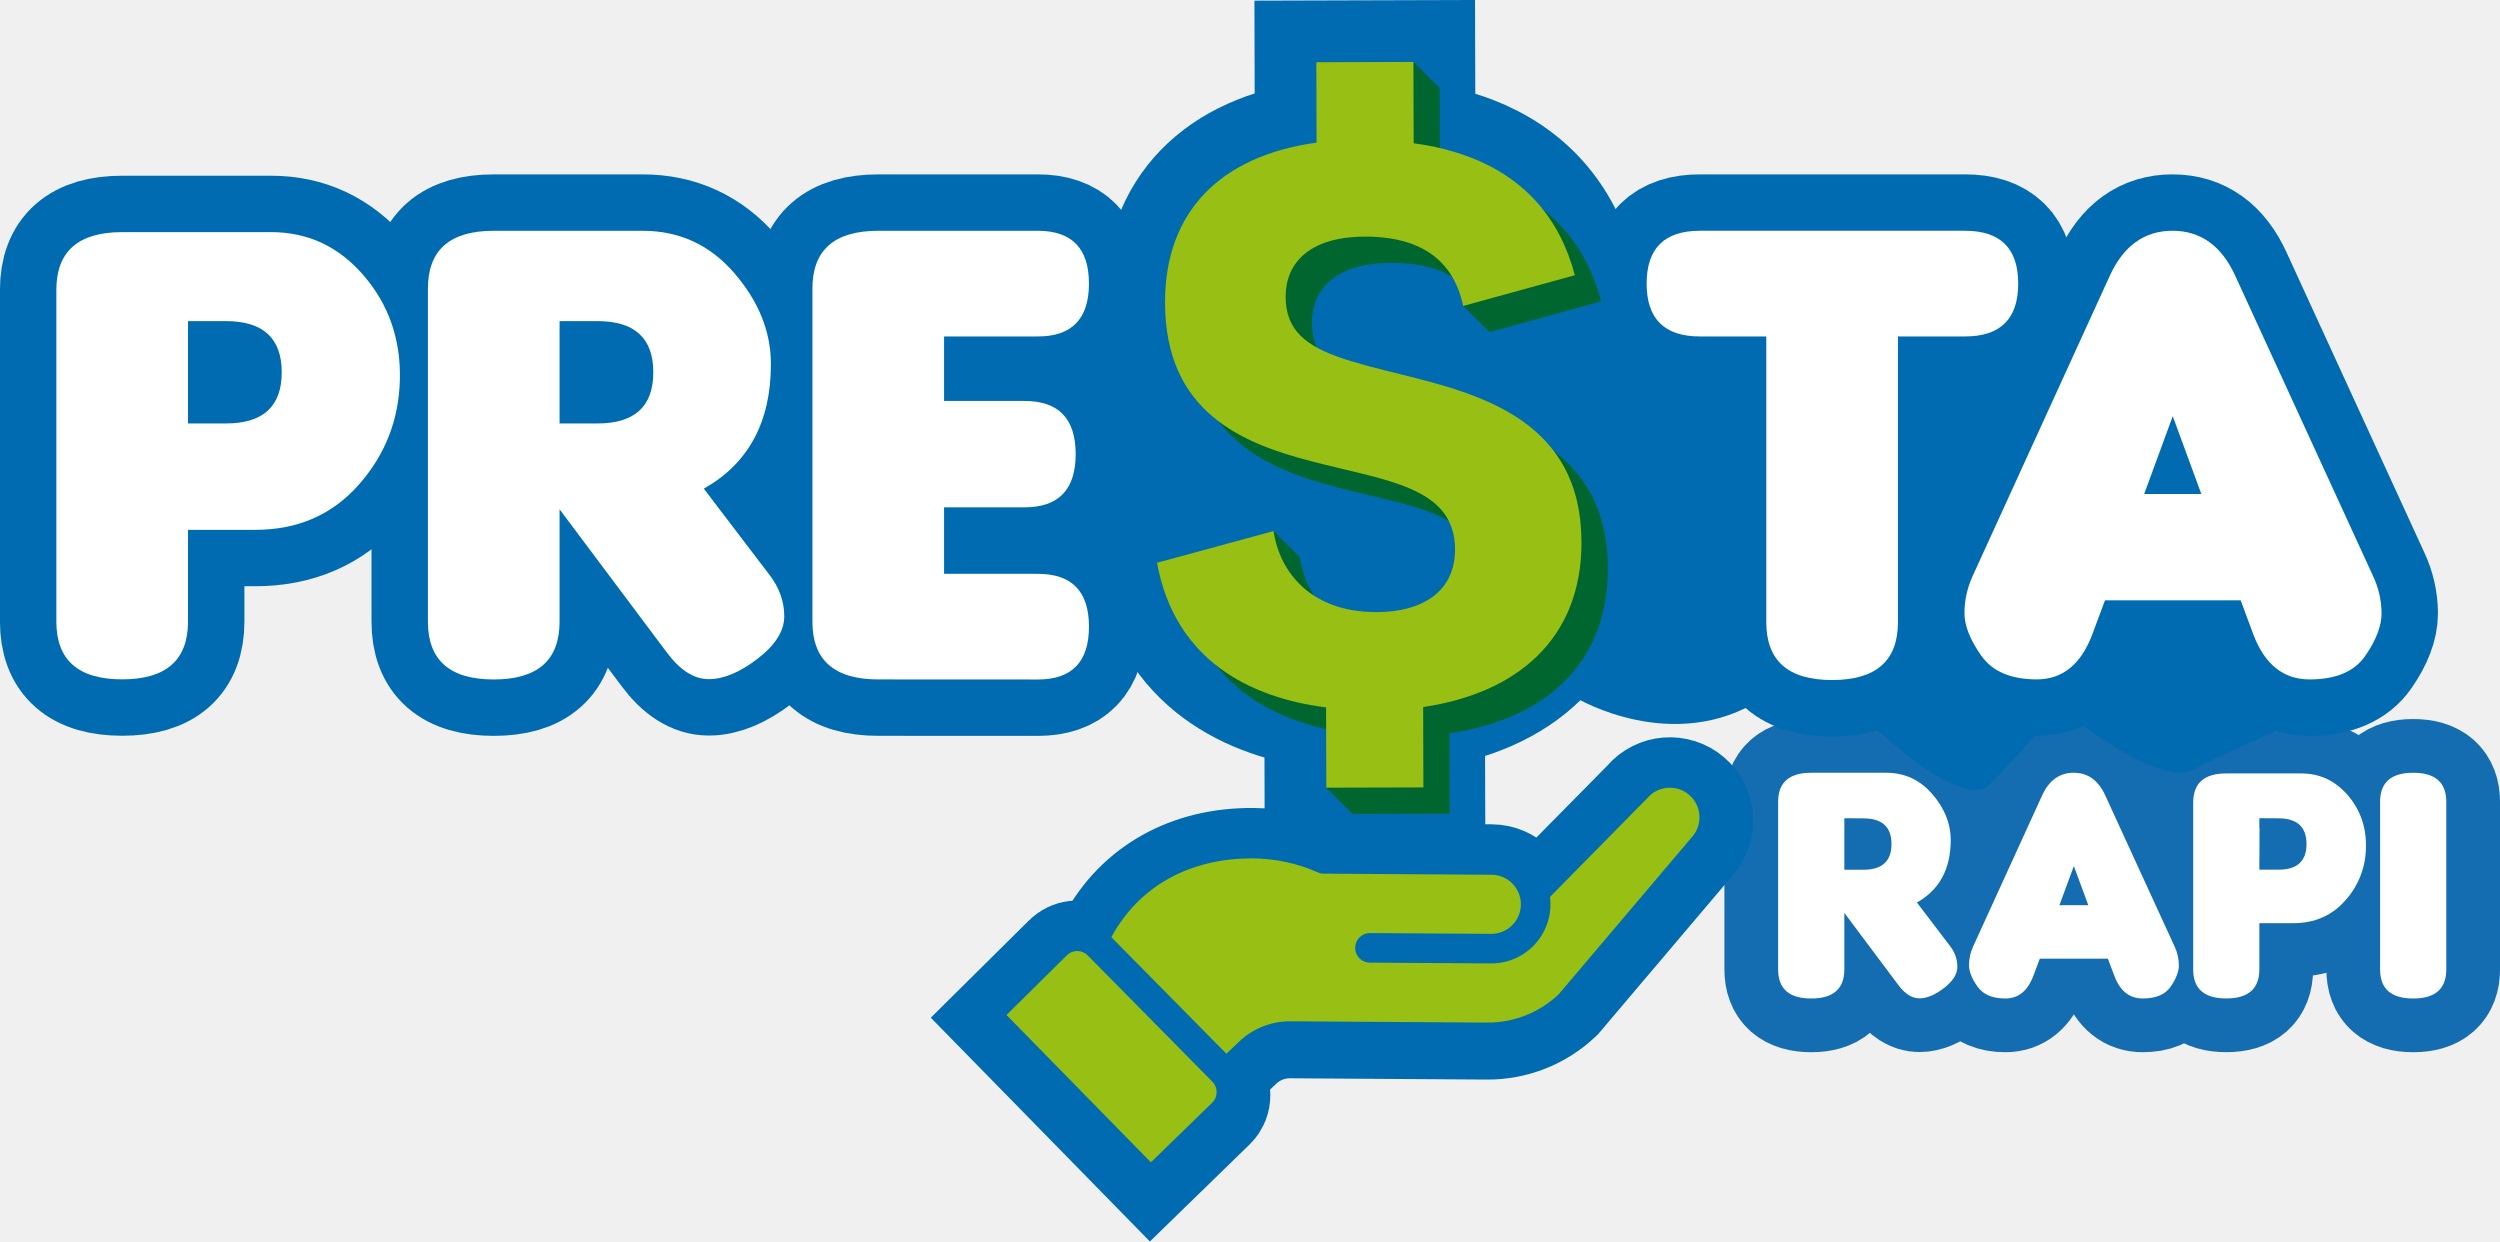
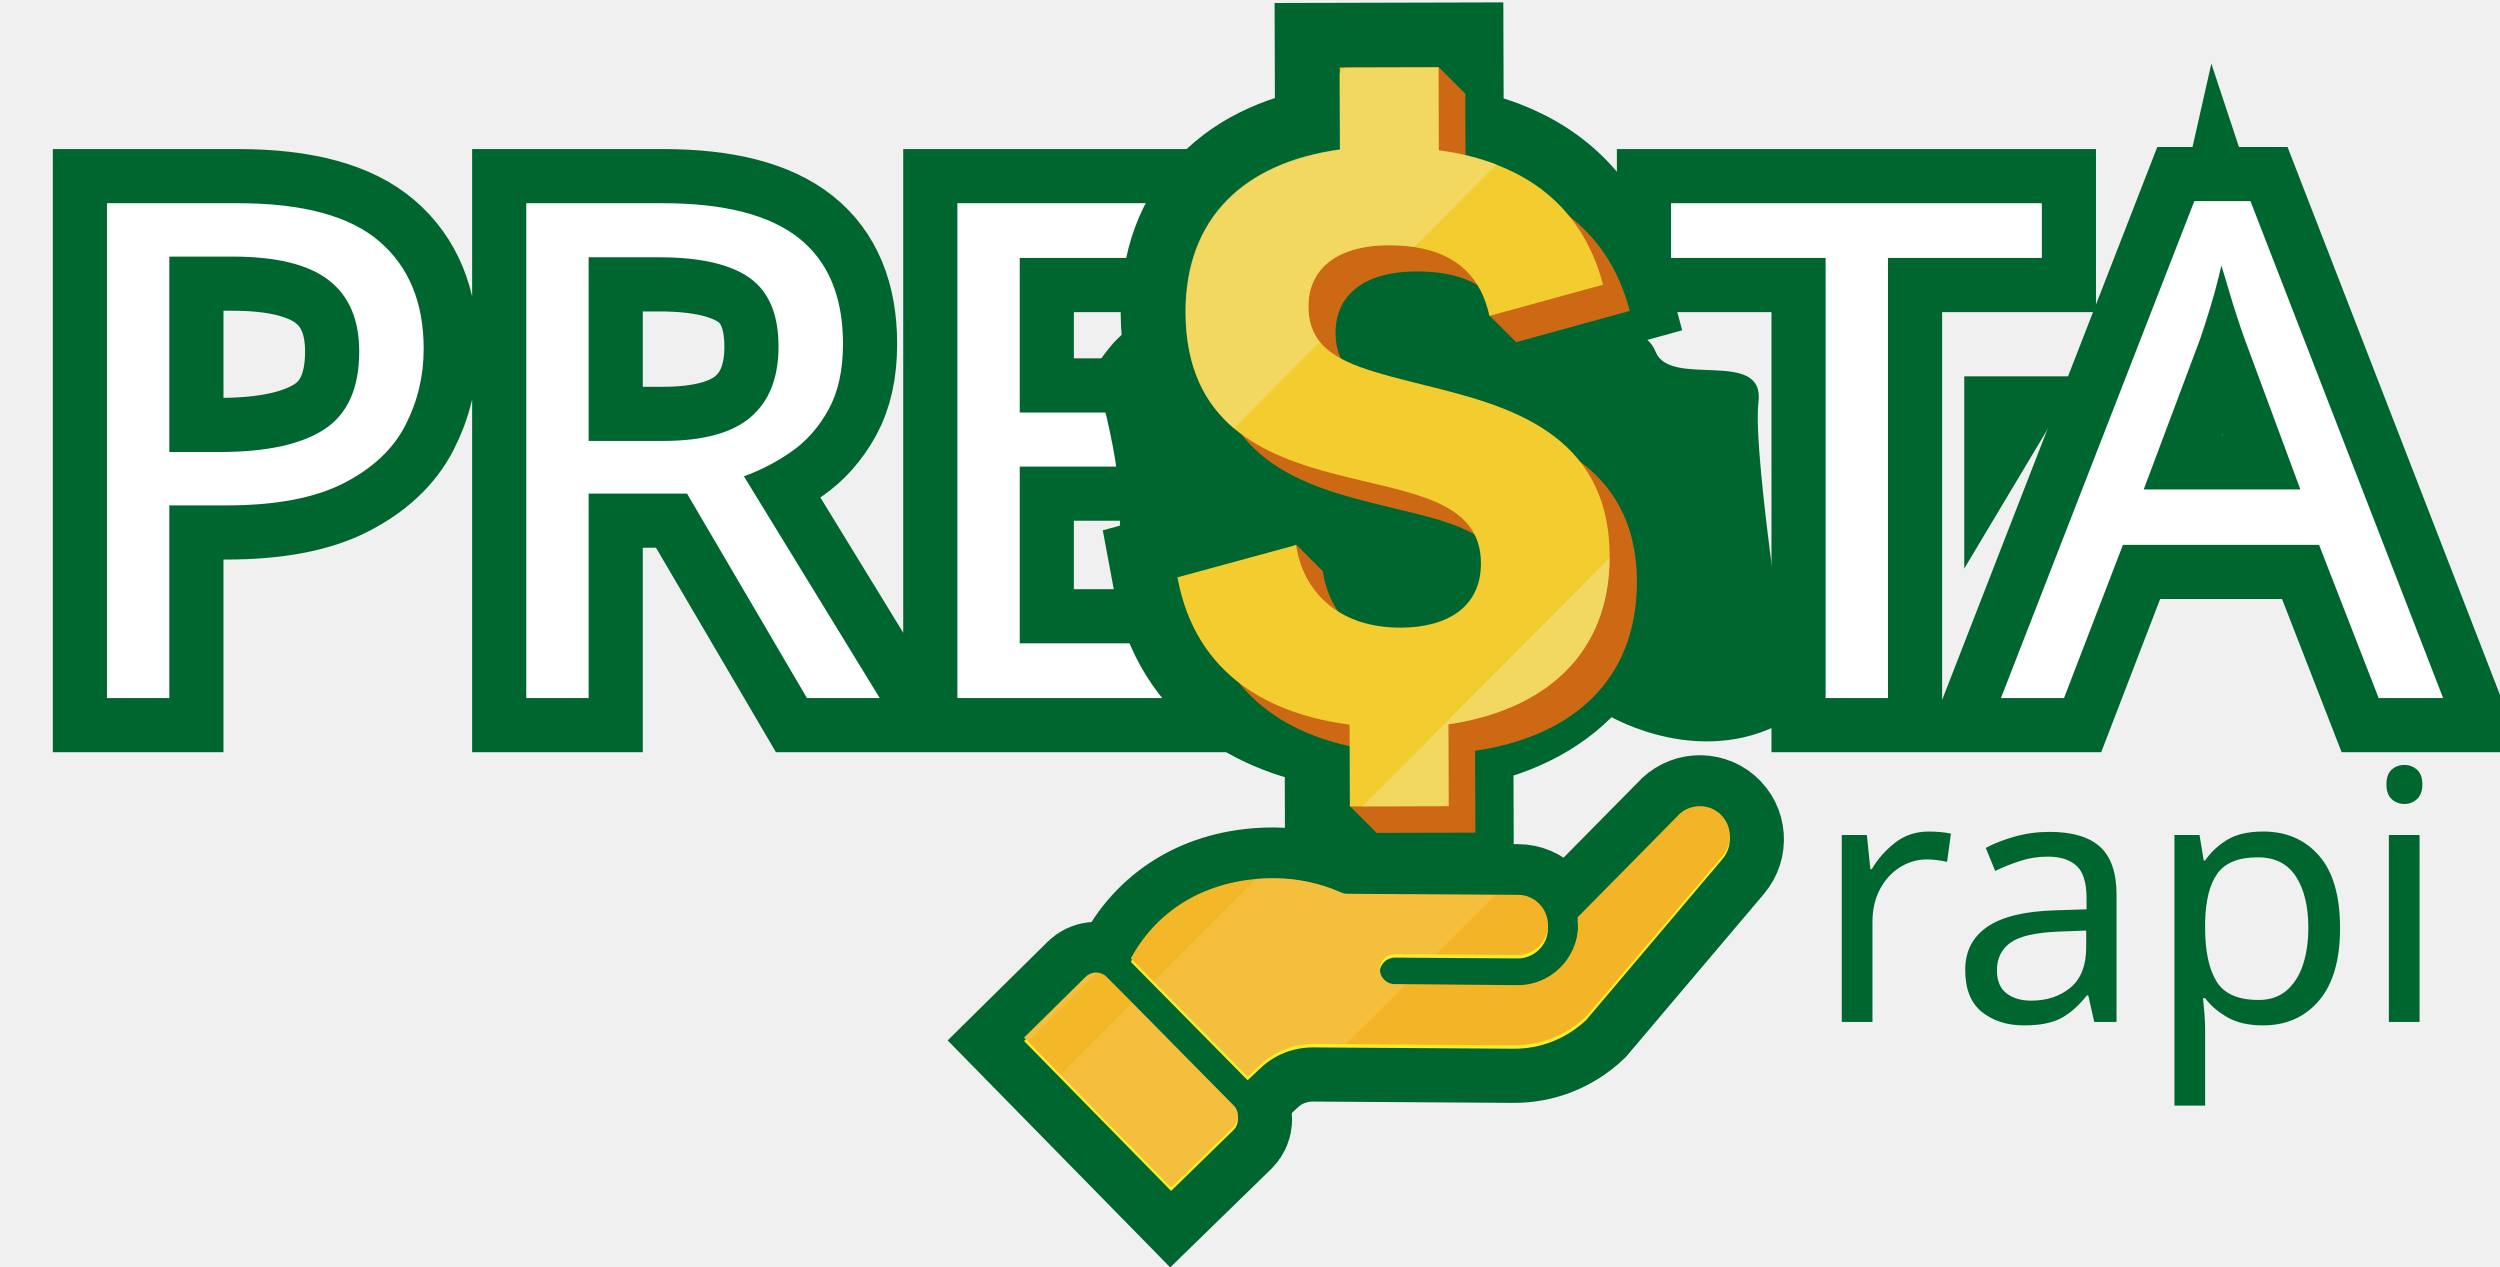
- <svg xmlns="http://www.w3.org/2000/svg" viewBox="0 0 1557.09 773.18">
-   <defs>
-     <style>.cls-1,.cls-2,.cls-3,.cls-5{fill:none;stroke-miterlimit:10;}.cls-1{stroke:#146cb1;}.cls-1,.cls-2{stroke-width:66.91px;}.cls-2,.cls-3,.cls-5{stroke:#006bb1;}.cls-3{stroke-width:70.25px;}.cls-4{fill:#fff;}.cls-5{stroke-width:76.94px;}.cls-6{fill:#00662f;}.cls-7{fill:#98bf13;}.cls-8{fill:#006bb1;}</style>
-   </defs>
-   <g id="Capa_2" data-name="Capa 2">
-     <g id="Capa_1-2" data-name="Capa 1">
-       <path class="cls-1" d="M1193.92,562.12l20.62,27.08a21,21,0,0,1,4.58,12.91q0,6.87-8.33,13.28t-15.31,6.41q-7,0-13.23-8.44l-33.53-44.78v35.2q0,18.12-20.62,18.12t-20.62-18.12V499.42q0-18.12,20.62-18.12h46.65q17.3,0,28.75,13.28T1215,523.07Q1215,550.25,1193.92,562.12Zm-45.2-52.49v32.08h11.87q17.49,0,17.5-16t-17.5-16Z" />
-       <path class="cls-1" d="M1270.47,597.11l-4,10.63q-5.31,14.16-17.45,14.16t-17.39-7.45q-5.26-7.44-5.26-13.38a27.82,27.82,0,0,1,2.61-11.66l42.9-93.94q6.46-14.16,19.69-14.17t19.68,14.17l43.12,93.94a27.8,27.8,0,0,1,2.71,11.77q0,5.93-5.11,13.33t-17.44,7.39q-12.35,0-17.66-14.16l-4-10.63Zm30.2-33.32-9-24.37-9,24.37Z" />
-       <path class="cls-1" d="M1407.21,575v28.75q0,18.12-20.62,18.12T1366,603.78V499.84q0-18.12,20.62-18.12h46.65q17.4,0,29.11,13.69T1473.6,528a49.94,49.94,0,0,1-13,33Q1448.13,575,1428.25,575Zm0-65.4v32.08h11.87q17.51,0,17.5-16t-17.5-16Z" />
-       <path class="cls-1" d="M1523.64,603.78q0,18.12-20.62,18.12t-20.62-18.12V499.42q0-18.12,20.62-18.12t20.62,18.12Z" />
-       <path class="cls-2" d="M664.46,597a9.19,9.19,0,0,1,11.41-1.23c1.59,1-3-3.21,79.23,79.93a9.23,9.23,0,0,1,0,13L716.77,726,626.9,634.22Z" />
-       <path class="cls-2" d="M780.26,536.69a100.51,100.51,0,0,1,40.48,8.7,9.32,9.32,0,0,0,3.68.79l104.55.68a18.41,18.41,0,0,1-.24,36.82l-75.11-.48a9.21,9.21,0,1,0-.12,18.41l75.11.48a36.79,36.79,0,0,0,36.77-41.4c52.9-53.68,60.36-61.22,60.68-61.59a18.41,18.41,0,1,1,28,24l-83.21,98.18a64.14,64.14,0,0,1-44.74,17.66l-122.39-.8a45.84,45.84,0,0,0-32,12.7l-7.87,7.5-71.66-72.58C709.17,554.22,740.92,536.43,780.26,536.69Z" />
-       <path class="cls-3" d="M117.1,330v57.13q0,36-41,36t-41-36V180.57q0-36,41-36h92.74q34.56,0,57.85,27.23t22.36,64.78q-.93,37.57-25.77,65.52T158.91,330Zm0-130v63.75h23.59q34.78,0,34.78-31.87T140.69,200Z" />
-       <path class="cls-3" d="M438.36,304.36l41,53.82q9.12,12,9.11,25.66t-16.56,26.4Q455.33,423,441.47,423T415.18,406.2l-66.66-89v70q0,36-41,36t-41-36V179.74q0-36,41-36h92.73q34.37,0,57.13,26.39t22.77,56.61Q480.17,280.76,438.36,304.36ZM348.52,200v63.75h23.6q34.77,0,34.78-31.87T372.12,200Z" />
-       <path class="cls-3" d="M547,423.17q-41,0-41-36V179.74q0-36,41-36h99.36q31.88,0,31.88,32.91t-31.88,32.91H588v40.16h50.09q31.88,0,31.88,33.12T638.11,316H588v41.4h58.37q31.88,0,31.88,32.91t-31.88,32.91Z" />
-       <path class="cls-4" d="M117.1,330v57.13q0,36-41,36t-41-36V180.57q0-36,41-36h92.74q34.56,0,57.85,27.23t22.36,64.78q-.93,37.57-25.77,65.52T158.91,330Zm0-130v63.75h23.59q34.78,0,34.78-31.87T140.69,200Z" />
-       <path class="cls-4" d="M438.36,304.36l41,53.82q9.12,12,9.11,25.66t-16.56,26.4Q455.33,423,441.47,423T415.18,406.2l-66.66-89v70q0,36-41,36t-41-36V179.74q0-36,41-36h92.73q34.37,0,57.13,26.39t22.77,56.61Q480.17,280.76,438.36,304.36ZM348.52,200v63.75h23.6q34.77,0,34.78-31.87T372.12,200Z" />
-       <path class="cls-4" d="M547,423.17q-41,0-41-36V179.74q0-36,41-36h99.36q31.88,0,31.88,32.91t-31.88,32.91H588v40.16h50.09q31.88,0,31.88,33.12T638.11,316H588v41.4h58.37q31.88,0,31.88,32.91t-31.88,32.91Z" />
-       <path class="cls-3" d="M1182.11,209.55v178q0,36-41,36t-41-36v-178h-41.4q-33.12,0-33.12-32.91t33.12-32.91h165.18q33.12,0,33.12,32.91t-33.12,32.91Z" />
-       <path class="cls-3" d="M1311.07,373.91,1303.2,395q-10.54,28.16-34.67,28.15T1234,408.37q-10.47-14.79-10.46-26.6a55.37,55.37,0,0,1,5.18-23.18L1314,171.88q12.83-28.15,39.12-28.15t39.12,28.15l85.7,186.71a55.07,55.07,0,0,1,5.38,23.39q0,11.81-10.14,26.5t-34.67,14.69q-24.54,0-35.09-28.15l-7.86-21.11Zm60-66.24-17.8-48.44-17.8,48.44Z" />
-       <path class="cls-4" d="M1182.11,209.55v178q0,36-41,36t-41-36v-178h-41.4q-33.12,0-33.12-32.91t33.12-32.91h165.18q33.12,0,33.12,32.91t-33.12,32.91Z" />
-       <path class="cls-4" d="M1311.07,373.91,1303.2,395q-10.54,28.16-34.67,28.15T1234,408.37q-10.47-14.79-10.46-26.6a55.37,55.37,0,0,1,5.18-23.18L1314,171.88q12.83-28.15,39.12-28.15t39.12,28.15l85.7,186.71a55.07,55.07,0,0,1,5.38,23.39q0,11.81-10.14,26.5t-34.67,14.69q-24.54,0-35.09-28.15l-7.86-21.11Zm60-66.24-17.8-48.44-17.8,48.44Z" />
-       <path class="cls-4" d="M1193.92,562.12l20.62,27.08a21,21,0,0,1,4.58,12.91q0,6.87-8.33,13.28t-15.31,6.41q-7,0-13.23-8.44l-33.53-44.78v35.2q0,18.12-20.62,18.12t-20.62-18.12V499.42q0-18.12,20.62-18.12h46.65q17.3,0,28.75,13.28T1215,523.07Q1215,550.25,1193.92,562.12Zm-45.2-52.49v32.08h11.87q17.49,0,17.5-16t-17.5-16Z" />
-       <path class="cls-4" d="M1270.47,597.11l-4,10.63q-5.31,14.16-17.45,14.16t-17.39-7.45q-5.26-7.44-5.26-13.38a27.82,27.82,0,0,1,2.61-11.66l42.9-93.94q6.46-14.16,19.69-14.17t19.68,14.17l43.12,93.94a27.8,27.8,0,0,1,2.71,11.77q0,5.93-5.11,13.33t-17.44,7.39q-12.35,0-17.66-14.16l-4-10.63Zm30.2-33.32-9-24.37-9,24.37Z" />
-       <path class="cls-4" d="M1407.21,575v28.75q0,18.12-20.62,18.12T1366,603.78V499.84q0-18.12,20.62-18.12h46.65q17.4,0,29.11,13.69T1473.6,528a49.94,49.94,0,0,1-13,33Q1448.13,575,1428.25,575Zm0-65.4v32.08h11.87q17.51,0,17.5-16t-17.5-16Z" />
-       <path class="cls-4" d="M1523.64,603.78q0,18.12-20.62,18.12t-20.62-18.12V499.42q0-18.12,20.62-18.12t20.62,18.12Z" />
-       <path id="_Trazado_compuesto_" data-name="&lt;Trazado compuesto&gt;" class="cls-5" d="M873.55,233.41c-32.51-8-55.14-13.67-65.79-26.85-4.6-5.62-7-12.65-7-21.78-.06-20.75,14.54-37.31,49.36-37.41a99.12,99.12,0,0,1,15.43,1.08c26.67,4,41,19.35,45.78,42.1l69.55-19.13c-9.4-35.72-31.47-60.49-65.16-73.45a154.37,154.37,0,0,0-35.23-8.71l-.15-50.68-60.47.18L820,88.85c-59.2,8.11-94.54,42.41-94.37,99.8.1,34,12,55.89,29.59,70.76,17.14,14.48,39.66,22.27,61.71,27.91,45.86,12.07,89.2,15.63,89.31,54.73.08,26.23-20,39.11-48.73,39.2-40.92.12-60.54-24.85-64.27-50.49l-72.61,19.76c11.18,61,58.27,84.12,105.31,90.08l.14,50,60.47-.17-.15-50.06c58.85-8.68,98.35-42.64,98.6-101.83a9.21,9.21,0,0,0,0-1C984.81,261.8,921.85,245.51,873.55,233.41Z" />
-       <g id="_Grupo_" data-name="&lt;Grupo&gt;">
-         <path id="_Trazado_compuesto_2" data-name="&lt;Trazado compuesto&gt;" class="cls-6" d="M902.79,456.71l.14,50.08-60.46.18-16.39-16.3,16.24-33.78c-47-6-94.13-29-105.3-90.07l56.22-36.06,16.39,16.3c3.74,25.64,23.36,50.62,64.28,50.5,28.7-.09,48.82-13,48.74-39.23-.12-39.09-43.49-42.62-89.33-54.7C788.71,292.16,742.24,272.14,742,205c-.17-57.4,35.15-91.71,94.36-99.82L819.86,38.76l60.46-.17,16.4,16.29.15,50.69c53.76,7.17,88,35.16,100.39,82.15L927.7,206.86l-16.4-16.3,9.19-2.54c-9.51-15.49-26.94-24.42-54-24.34-34.81.1-49.42,16.63-49.36,37.39.09,30.54,26.37,37.18,72.82,48.65,48.28,12.07,111.23,28.37,111.46,104.1C1001.59,413.67,962,448,902.79,456.71Z" />
-         <path id="_Trazado_compuesto_3" data-name="&lt;Trazado compuesto&gt;" class="cls-7" d="M873.55,233.41c-32.51-8-55.14-13.67-65.79-26.85-4.6-5.62-7-12.65-7-21.78-.06-20.75,14.54-37.31,49.36-37.41a99.12,99.12,0,0,1,15.43,1.08c26.67,4,41,19.35,45.78,42.1l69.55-19.13c-9.4-35.72-31.47-60.49-65.16-73.45a154.37,154.37,0,0,0-35.23-8.71l-.15-50.68-60.47.18L820,88.85c-59.2,8.11-94.54,42.41-94.37,99.8.1,34,12,55.89,29.59,70.76,17.14,14.48,39.66,22.27,61.71,27.91,45.86,12.07,89.2,15.63,89.31,54.73.08,26.23-20,39.11-48.73,39.2-40.92.12-60.54-24.85-64.27-50.49l-72.61,19.76c11.18,61,58.27,84.12,105.31,90.08l.14,50,60.47-.17-.15-50.06c58.85-8.68,98.35-42.64,98.6-101.83a9.21,9.21,0,0,0,0-1C984.81,261.8,921.85,245.51,873.55,233.41Z" />
+ <svg xmlns="http://www.w3.org/2000/svg" xmlns:xlink="http://www.w3.org/1999/xlink" version="1.1" id="Capa_1" x="0px" y="0px" viewBox="0 0 944 478.4" style="enable-background:new 0 0 944 478.4;" xml:space="preserve">
+   <style type="text/css">
+ 	.st0{fill:#F3AA16;stroke:#00662F;stroke-width:40.892;stroke-miterlimit:10;}
+ 	.st1{fill:none;stroke:#00662F;stroke-width:40.892;stroke-miterlimit:10;}
+ 	.st2{font-family:'Insaniburger';}
+ 	.st3{font-size:261.706px;}
+ 	.st4{fill:#FCEC2A;}
+ 	.st5{fill:#FFFFFF;}
+ 	.st6{fill:#00662F;}
+ 	.st7{font-size:188.101px;}
+ 	.st8{fill:#F3CC2F;stroke:#00662F;stroke-width:49.07;stroke-miterlimit:10;}
+ 	.st9{fill:#CD6915;}
+ 	.st10{fill:#F3CC2F;}
+ 	.st11{opacity:0.5;fill:#F2E393;}
+ 	.st12{opacity:0.2;clip-path:url(#SVGID_2_);}
+ 	.st13{fill:#F4AC23;}
+ 	.st14{fill:#F2E393;}
+ 	.st15{opacity:0.2;clip-path:url(#SVGID_4_);}
+ </style>
+   <g>
+     <g>
+       <path class="st0" d="M409.9,370.2c1.9-1.9,4.8-2.2,7-0.8c1,0.6-1.8-2,48.9,49.3c2.3,2.3,2.1,5.9,0,8l-23.6,23l-55.5-56.6    L409.9,370.2z" />
+       <path class="st0" d="M481.4,332.9c8.7,0.1,17.1,1.9,25,5.4c0.7,0.3,1.5,0.5,2.3,0.5l64.5,0.4c6.2,0,11.3,5.1,11.3,11.4    c0,6.3-5.2,11.3-11.4,11.3l-46.4-0.3c-3.1,0-5.7,2.5-5.7,5.6c0,3.1,2.5,5.7,5.6,5.7l46.4,0.3c12.5,0.1,22.8-10.1,22.9-22.6    c0-1-0.1-2-0.2-3c32.7-33.1,37.3-37.8,37.5-38c4.1-4.8,11.3-5.3,16-1.3c4.8,4.1,5.3,11.3,1.2,16.1L599,385.1    c-7.5,7.1-17.3,11-27.6,10.9l-75.6-0.5c-7.4,0-14.4,2.7-19.8,7.8l-4.9,4.6L427,363.2C437.5,343.7,457.1,332.7,481.4,332.9z" />
+     </g>
+     <text transform="matrix(1 0 0 1 15 263.5908)" class="st1 st2 st3">PRE</text>
+     <g>
+       <path class="st4" d="M409.9,370.2c1.9-1.9,4.8-2.2,7-0.8c1,0.6-1.8-2,48.9,49.3c2.3,2.3,2.1,5.9,0,8l-23.6,23l-55.5-56.6    L409.9,370.2z" />
+       <path class="st4" d="M481.4,332.9c8.7,0.1,17.1,1.9,25,5.4c0.7,0.3,1.5,0.5,2.3,0.5l64.5,0.4c6.2,0,11.3,5.1,11.3,11.4    c0,6.3-5.2,11.3-11.4,11.3l-46.4-0.3c-3.1,0-5.7,2.5-5.7,5.6c0,3.1,2.5,5.7,5.6,5.7l46.4,0.3c12.5,0.1,22.8-10.1,22.9-22.6    c0-1-0.1-2-0.2-3c32.7-33.1,37.3-37.8,37.5-38c4.1-4.8,11.3-5.3,16-1.3c4.8,4.1,5.3,11.3,1.2,16.1L599,385.1    c-7.5,7.1-17.3,11-27.6,10.9l-75.6-0.5c-7.4,0-14.4,2.7-19.8,7.8l-4.9,4.6L427,363.2C437.5,343.7,457.1,332.7,481.4,332.9z" />
+     </g>
+     <text transform="matrix(1 0 0 1 15 263.5908)" class="st5 st2 st3">PRE</text>
+     <text transform="matrix(1 0 0 1 628.3701 263.5908)" class="st1 st2 st3">TA</text>
+     <text transform="matrix(1 0 0 1 628.3701 263.5908)" class="st5 st2 st3">TA</text>
+     <text transform="matrix(0.7 0 0 0.7 684.2578 385.875)" class="st6 st2 st7">rapi</text>
+     <path id="XMLID_36_" class="st8" d="M539,145.7c-20.1-5-34-8.4-40.6-16.6c-2.8-3.5-4.3-7.8-4.3-13.4c0-12.8,9-23,30.5-23.1   c3.4,0,6.6,0.2,9.5,0.7c16.5,2.5,25.3,11.9,28.3,26l42.9-11.8c-5.8-22.1-19.4-37.3-40.2-45.3c-6.5-2.5-13.8-4.3-21.8-5.4l-0.1-31.3   l-37.3,0.1l0.1,30.9c-36.5,5-58.4,26.2-58.3,61.6c0.1,21,7.4,34.5,18.3,43.7c10.6,8.9,24.5,13.7,38.1,17.2   c28.3,7.4,55.1,9.6,55.1,33.8c0,16.2-12.4,24.1-30.1,24.2c-25.3,0.1-37.4-15.3-39.7-31.2L444.6,218c6.9,37.7,36,51.9,65,55.6   l0.1,30.9l37.3-0.1l-0.1-30.9c36.3-5.4,60.7-26.3,60.9-62.9c0-0.2,0-0.4,0-0.6C607.7,163.2,568.8,153.1,539,145.7z" />
+     <g>
+       <g id="XMLID_31_">
+         <g>
+           <path id="XMLID_59_" class="st9" d="M557,283.5l0.1,30.9l-37.3,0.1l-10.1-10.1l10-20.9c-29-3.7-58.1-17.9-65-55.6l34.7-22.3      l10.1,10.1c2.3,15.8,14.4,31.2,39.7,31.2c17.7-0.1,30.1-8,30.1-24.2c-0.1-24.1-26.8-26.3-55.1-33.8      c-27.5-7.1-56.2-19.4-56.4-60.9c-0.1-35.4,21.7-56.6,58.3-61.6l-10.2-41l37.3-0.1l10.1,10.1l0.1,31.3      c33.2,4.4,54.4,21.7,62,50.7l-42.9,11.8l-10.1-10.1l5.7-1.6c-5.9-9.6-16.6-15.1-33.3-15c-21.5,0.1-30.5,10.3-30.5,23.1      c0.1,18.9,16.3,22.9,45,30c29.8,7.5,68.7,17.5,68.8,64.3C618,257,593.6,278.1,557,283.5z" />
+           <path id="XMLID_57_" class="st10" d="M539,145.7c-20.1-5-34-8.4-40.6-16.6c-2.8-3.5-4.3-7.8-4.3-13.4c0-12.8,9-23,30.5-23.1      c3.4,0,6.6,0.2,9.5,0.7c16.5,2.5,25.3,11.9,28.3,26l42.9-11.8c-5.8-22.1-19.4-37.3-40.2-45.3c-6.5-2.5-13.8-4.3-21.8-5.4      l-0.1-31.3l-37.3,0.1l0.1,30.9c-36.5,5-58.4,26.2-58.3,61.6c0.1,21,7.4,34.5,18.3,43.7c10.6,8.9,24.5,13.7,38.1,17.2      c28.3,7.4,55.1,9.6,55.1,33.8c0,16.2-12.4,24.1-30.1,24.2c-25.3,0.1-37.4-15.3-39.7-31.2L444.6,218c6.9,37.7,36,51.9,65,55.6      l0.1,30.9l37.3-0.1l-0.1-30.9c36.3-5.4,60.7-26.3,60.9-62.9c0-0.2,0-0.4,0-0.6C607.7,163.2,568.8,153.1,539,145.7z" />
+         </g>
      </g>
-       <ellipse class="cls-8" cx="852.67" cy="337.91" rx="25.9" ry="17.54" />
-       <circle class="cls-8" cx="858.3" cy="190.93" r="22.63" />
-       <path class="cls-8" d="M669.51,223.5s21.53,67.07,14.9,105.16S767.21,303,767.21,303,705.94,233.44,701,206.94,669.51,223.5,669.51,223.5Z" />
-       <path class="cls-8" d="M982.51,435.13s60.06,35.54,115.07,0c0,0-26.24-162.5-22-196.36s-55-8.46-64.33-31.31-45.7-10.16-54.16-5.08-11.85,21.16.84,25.39,69.4,95.64,51.63,147.27S982.51,435.13,982.51,435.13Z" />
-       <polygon class="cls-8" points="1201.91 227.64 1201.91 345.22 1272.29 227.64 1201.91 227.64" />
-       <path class="cls-7" d="M780.26,534.65a100.51,100.51,0,0,1,40.48,8.7,9,9,0,0,0,3.68.79l104.55.68a18.41,18.41,0,0,1-.24,36.82l-75.11-.48a9.21,9.21,0,1,0-.12,18.41l75.11.48a36.79,36.79,0,0,0,36.77-41.4c52.9-53.68,60.36-61.22,60.68-61.59a18.41,18.41,0,1,1,28,24l-83.21,98.18a64.09,64.09,0,0,1-44.74,17.66l-122.39-.79a45.75,45.75,0,0,0-32,12.7l-7.87,7.5-71.66-72.59C709.17,552.18,740.92,534.4,780.26,534.65Z" />
-       <path class="cls-7" d="M664.46,595a9.17,9.17,0,0,1,11.41-1.22c1.59,1-3-3.22,79.23,79.92a9.23,9.23,0,0,1,0,13l-38.29,37.24L626.9,632.18Z" />
-       <path class="cls-8" d="M1156.37,442.73s60,60.2,80.73,47.48c5.38-3.32,48.44-52.53,48.44-52.53l-83.63-36.32Z" />
-       <path class="cls-8" d="M1285.54,442.73s59.9,49.16,80.59,36.44c5.38-3.32,60.72-28.25,60.72-28.25-20.47-38.22-65.68-60.53-95.77-49.56Z" />
+       <path id="XMLID_29_" class="st11" d="M565,62.1l-31,31.2c-2.9-0.4-6.1-0.7-9.5-0.7C503,92.6,494,102.8,494,115.7    c0,5.6,1.5,10,4.3,13.4l-32.4,32.6c-10.8-9.2-18.2-22.7-18.3-43.7c-0.1-35.4,21.7-56.6,58.3-61.6l-0.1-28.8l2.1-2.1l35.2-0.1    l0.1,31.3C551.2,57.7,558.5,59.5,565,62.1z" />
+       <path id="XMLID_27_" class="st11" d="M607.8,210.6c-0.2,36.5-24.5,57.5-60.9,62.9l0.1,30.9l-32.5,0.1L607.8,210.6z" />
+     </g>
+     <ellipse class="st6" cx="526.1" cy="210.2" rx="16" ry="10.8" />
+     <circle class="st6" cx="529.6" cy="119.4" r="6.7" />
+     <path class="st6" d="M413,139.6c0,0,13.3,41.4,9.2,64.9c-4.1,23.5,51.1-15.8,51.1-15.8s-37.8-42.9-40.9-59.3S413,139.6,413,139.6z" />
+     <path class="st6" d="M607.8,270.4c0,0,36.3,21.5,69.5,0c0,0-15.8-98.1-13.3-118.6s-33.2-5.1-38.8-18.9c-5.6-13.8-27.6-6.1-32.7-3.1   c-5.1,3.1-7.2,12.8,0.5,15.3c7.7,2.6,41.9,57.8,31.2,88.9C613.4,265.3,607.8,270.4,607.8,270.4z" />
+     <polygon class="st6" points="741.7,142.1 741.7,214.7 785.1,142.1  " />
+     <g>
+       <defs>
+         <path id="SVGID_1_" d="M481.4,331.6c8.7,0.1,17.1,1.9,25,5.4c0.7,0.3,1.5,0.5,2.3,0.5l64.5,0.4c6.2,0,11.3,5.1,11.3,11.4     c0,6.3-5.2,11.3-11.4,11.3l-46.4-0.3c-3.1,0-5.7,2.5-5.7,5.6c0,3.1,2.5,5.7,5.6,5.7L573,372c12.5,0.1,22.8-10.1,22.9-22.6     c0-1-0.1-2-0.2-3c32.7-33.1,37.3-37.8,37.5-38c4.1-4.8,11.3-5.3,16-1.3c4.8,4.1,5.3,11.3,1.2,16.1L599,383.8     c-7.5,7.1-17.3,11-27.6,10.9l-75.6-0.5c-7.4,0-14.4,2.7-19.8,7.8l-4.9,4.6L427,361.9C437.5,342.5,457.1,331.5,481.4,331.6z" />
+       </defs>
+       <use xlink:href="#SVGID_1_" style="overflow:visible;fill:#F4B728;" />
+       <clipPath id="SVGID_2_">
+         <use xlink:href="#SVGID_1_" style="overflow:visible;" />
+       </clipPath>
+       <g class="st12">
+         <path id="XMLID_25_" class="st13" d="M765.4,215.6L413.5,567.5c-16.3-16.1-30.3-34.5-41.6-54.6L710.8,174     C730.9,185.3,749.3,199.3,765.4,215.6z" />
+         <path id="XMLID_23_" class="st14" d="M721.9,180.6L378.5,523.9c-2.3-3.6-4.5-7.3-6.6-11.1c-9.8-17.3-17.5-36-22.9-55.6v0     L655.2,151c19.6,5.4,38.2,13.2,55.6,22.9C714.6,176.1,718.2,178.3,721.9,180.6z" />
+         <path id="XMLID_21_" class="st14" d="M788.7,296.6L494.2,591.1c-19.3-4-37.9-10.3-55.3-18.5l331.3-331.3     C778.4,258.7,784.7,277.2,788.7,296.6z" />
+         <path id="XMLID_19_" class="st14" d="M635.1,146.4L344.3,437.2c-1.3-6.8-2.3-13.7-3-20.7l273.1-273.1     C621.4,144.1,628.3,145.1,635.1,146.4z" />
+       </g>
+     </g>
+     <g>
+       <defs>
+         <path id="SVGID_3_" d="M409.9,368.9c1.9-1.9,4.8-2.2,7-0.8c1,0.6-1.8-2,48.9,49.3c2.3,2.3,2.1,5.9,0,8l-23.6,23l-55.5-56.6     L409.9,368.9z" />
+       </defs>
+       <use xlink:href="#SVGID_3_" style="overflow:visible;fill:#F4B728;" />
+       <clipPath id="SVGID_4_">
+         <use xlink:href="#SVGID_3_" style="overflow:visible;" />
+       </clipPath>
+       <g class="st15">
+         <path id="XMLID_17_" class="st13" d="M765.4,215.6L413.5,567.5c-16.3-16.1-30.3-34.5-41.6-54.6L710.8,174     C730.9,185.3,749.3,199.3,765.4,215.6z" />
+         <path id="XMLID_15_" class="st14" d="M721.9,180.6L378.5,523.9c-2.3-3.6-4.5-7.3-6.6-11.1c-9.8-17.3-17.5-36-22.9-55.6v0     L655.2,151c19.6,5.4,38.2,13.2,55.6,22.9C714.6,176.1,718.2,178.3,721.9,180.6z" />
+         <path id="XMLID_13_" class="st14" d="M788.7,296.6L494.2,591.1c-19.3-4-37.9-10.3-55.3-18.5l331.3-331.3     C778.4,258.7,784.7,277.2,788.7,296.6z" />
+         <path id="XMLID_1_" class="st14" d="M635.1,146.4L344.3,437.2c-1.3-6.8-2.3-13.7-3-20.7l273.1-273.1     C621.4,144.1,628.3,145.1,635.1,146.4z" />
+       </g>
    </g>
  </g>
</svg>
